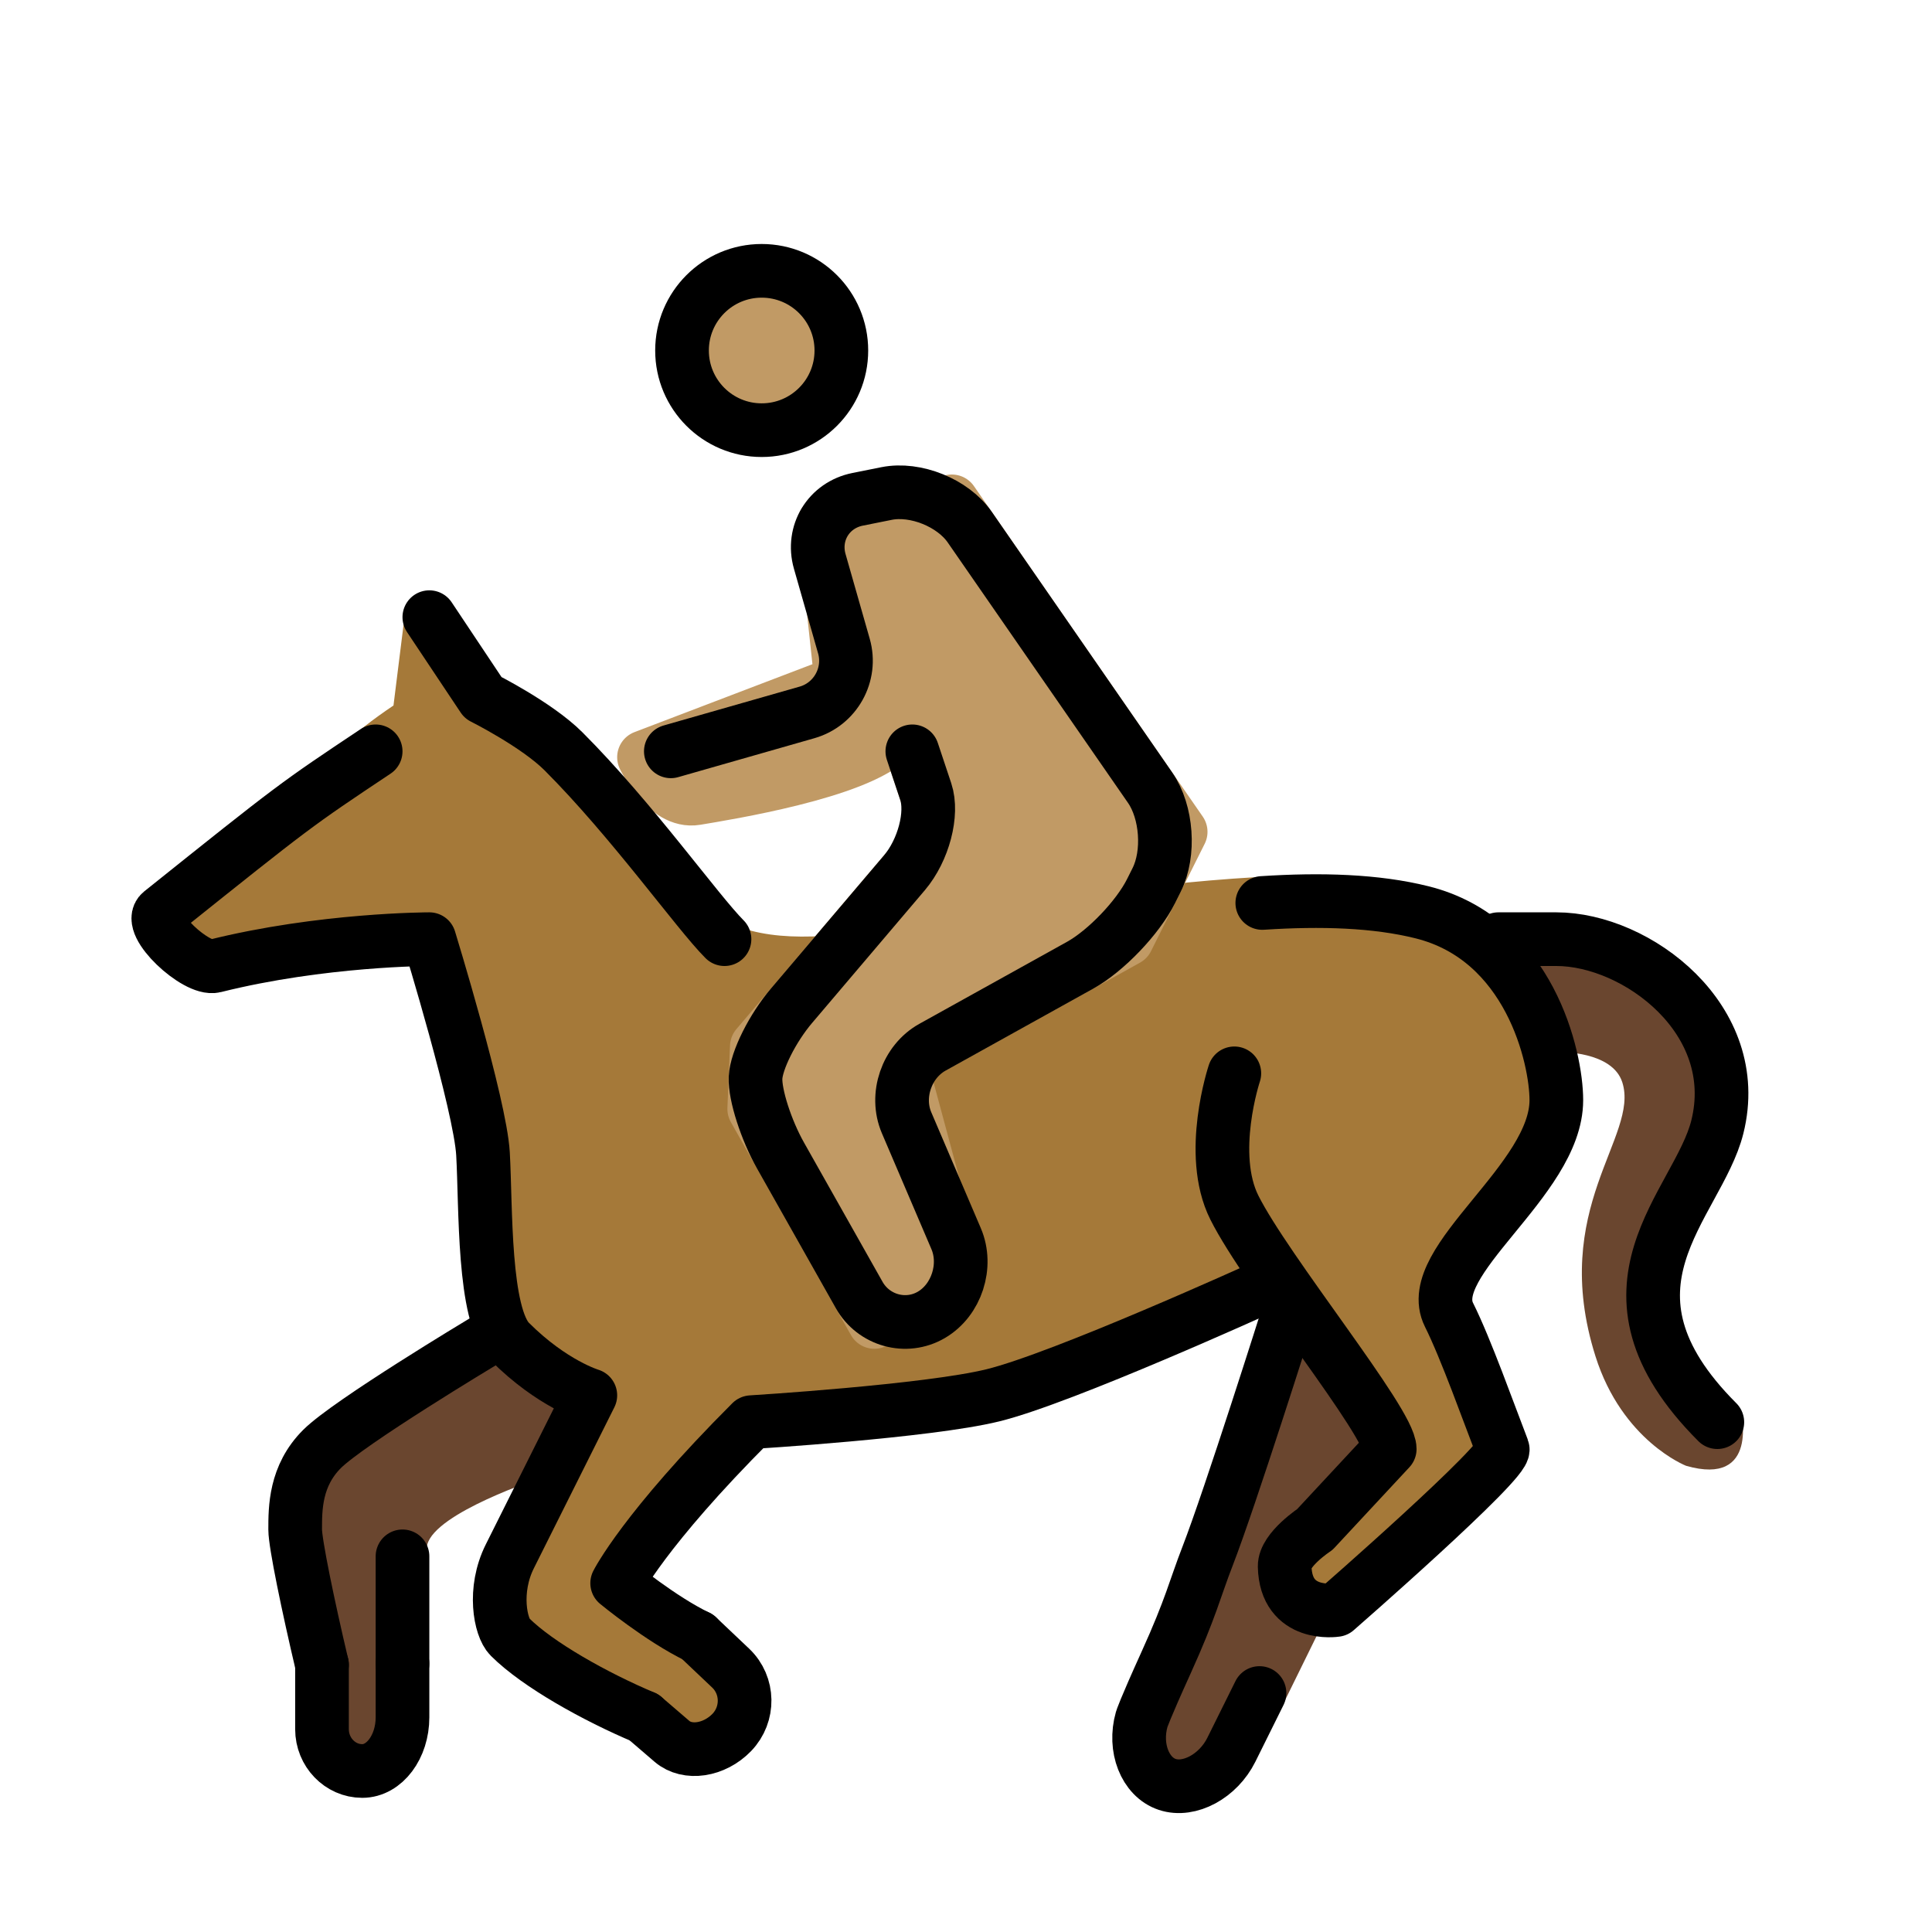
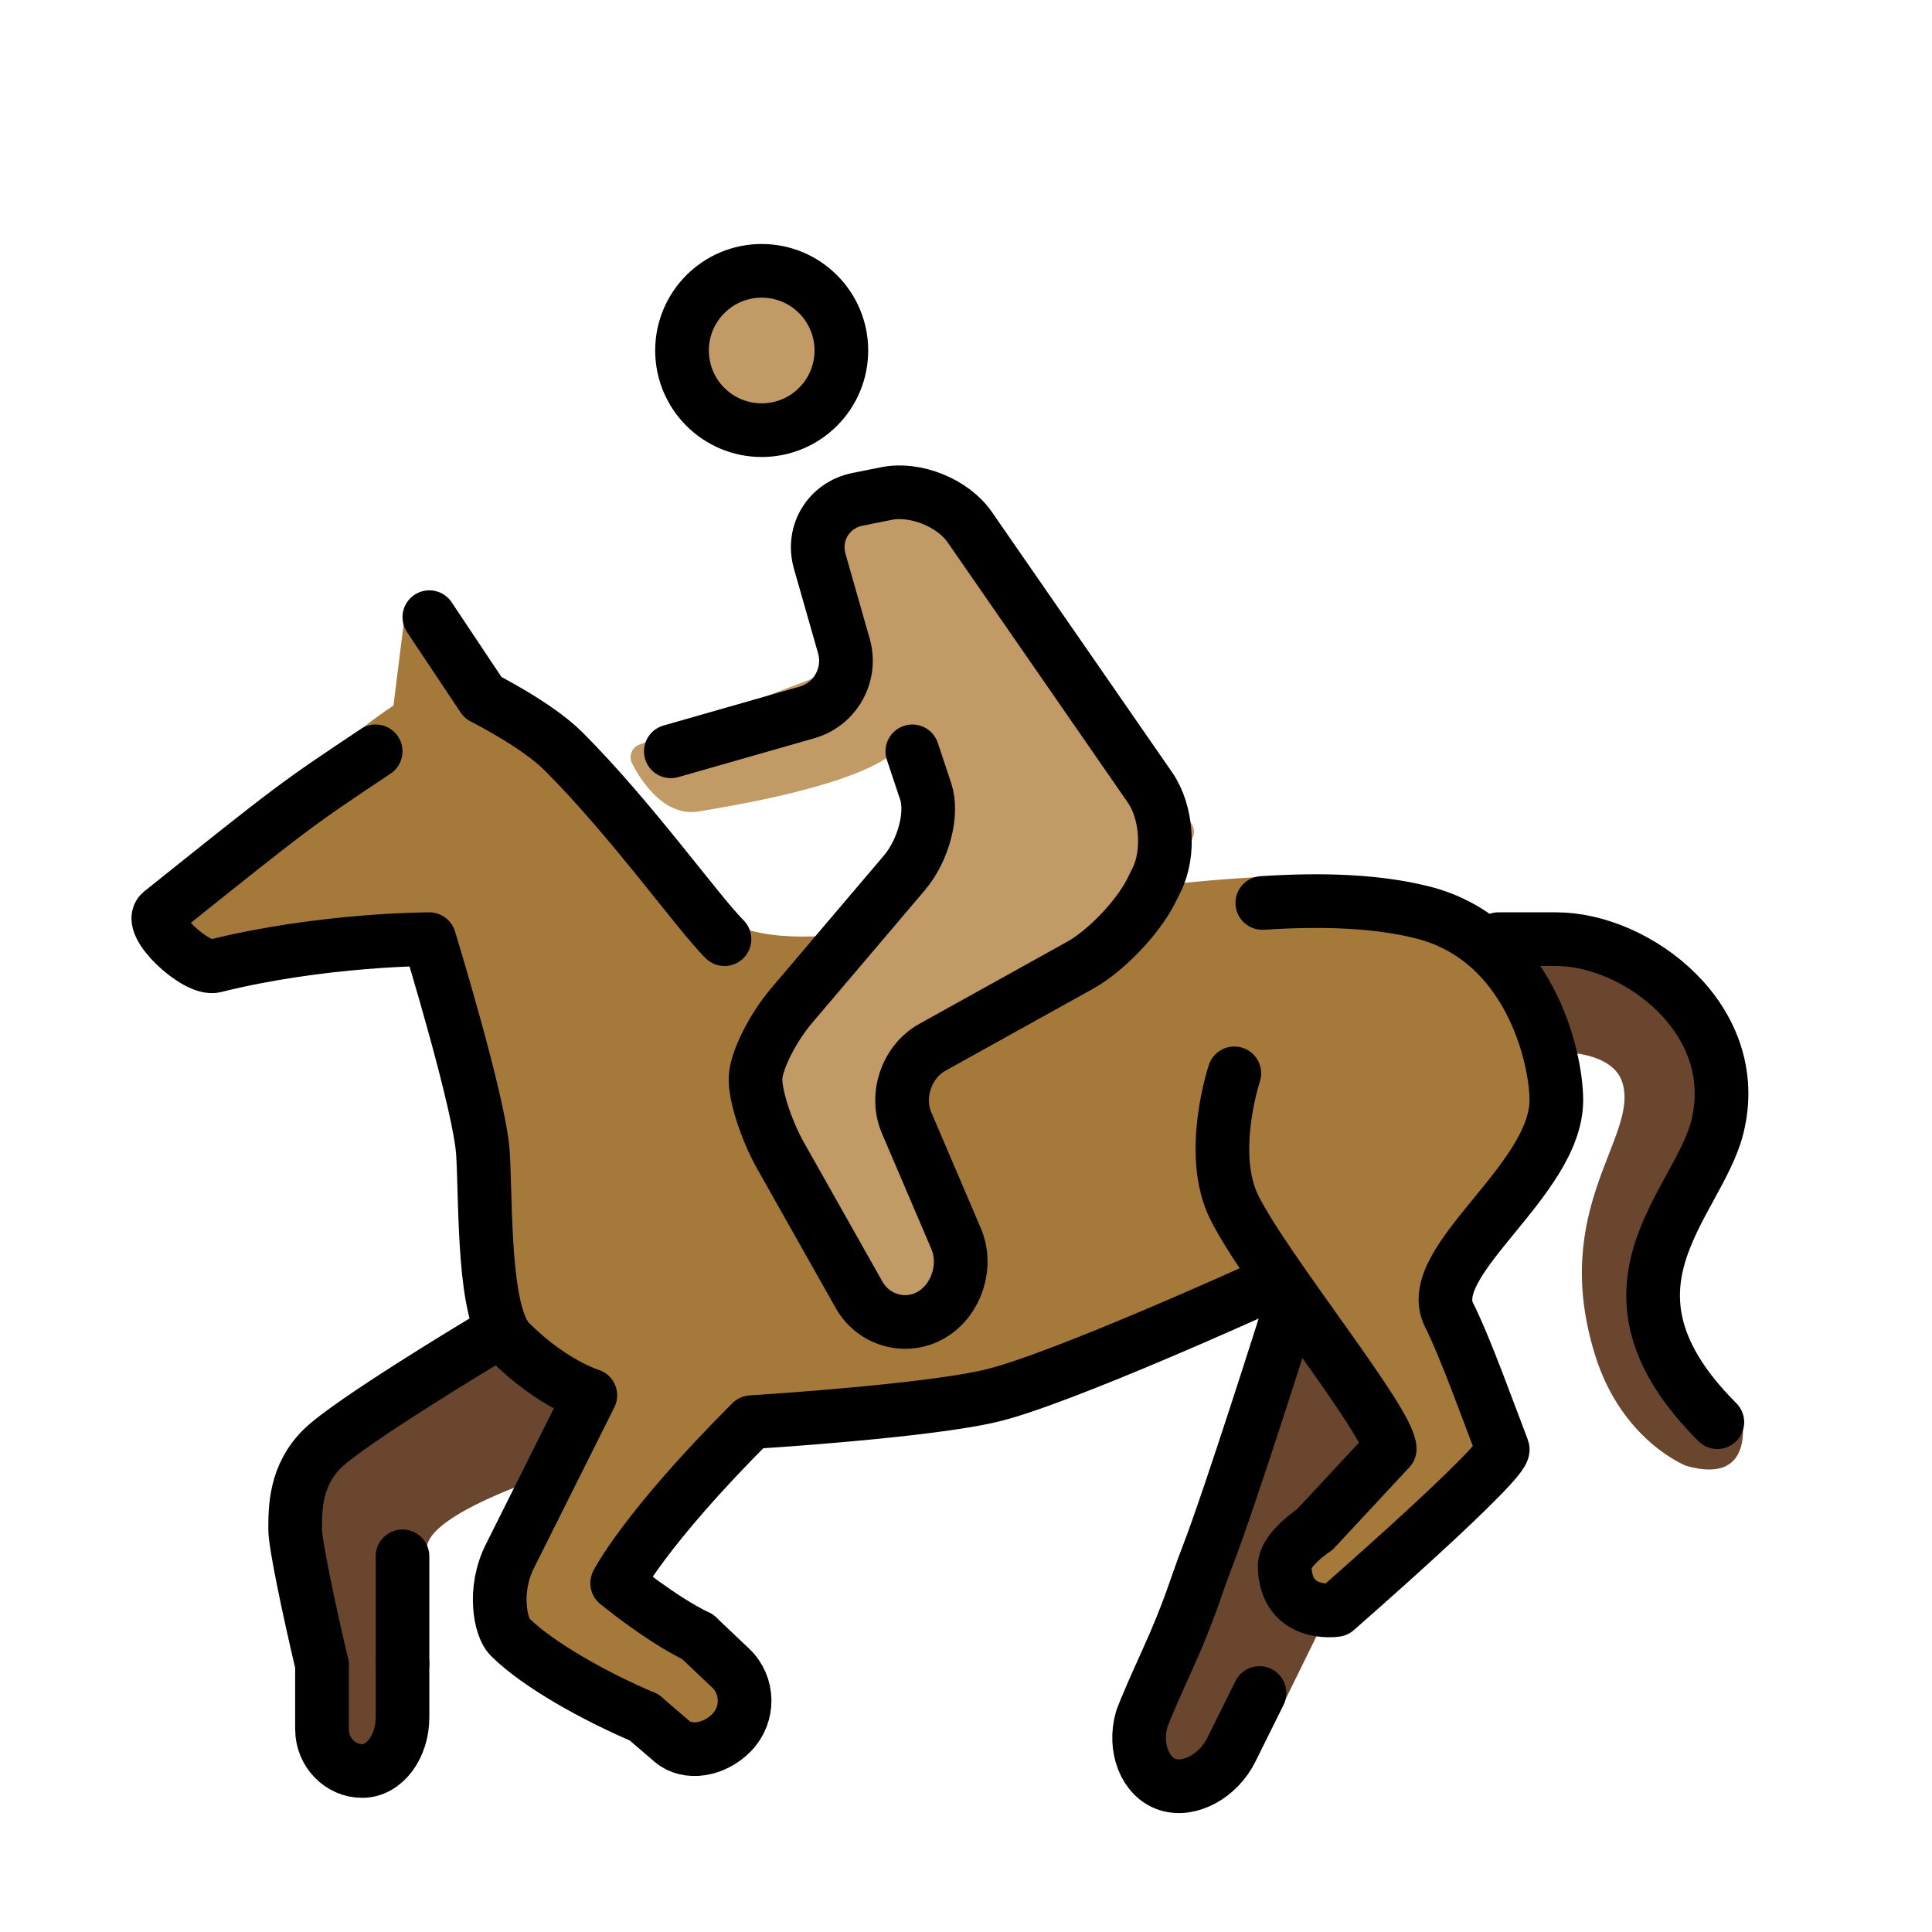
<svg xmlns="http://www.w3.org/2000/svg" id="emoji" viewBox="0 0 72 72">
  <g id="color">
    <path fill="#A57939" d="M54,49c-1-2,4-5,4-8c0-1.601-1-6-5-7c-1.725-0.432-3.981-1.442-6.166-1.313 C37.312,33.25,31.625,35.625,28,34.688c-0.969-0.25-8.812-8-9.375-8.688l-3.5-3.406l-0.461,3.698 C11.497,28.416,11,30,6,34c-0.553,0.442,1.315,2.172,2,2c4-1,8-1,8-1s1.897,6.183,2,8c0.113,1.997,0,6,1,7 c1.581,1.581,3,2,3,2s-2,4-3,6c-0.633,1.265-0.353,2.647,0,3c2,2,8,4,8,4l1-3c0,0-5-2-5-3c0-1.129,4-4,5-6 c0,0,6.56-0.402,9-1c1.69-0.414,7.038-2.797,10.613-4.432c1.781,2.58,4.178,5.71,4.178,6.432l-4,5l2,1c0,0,5-4,6-5 c0.353-0.353,0.191-1.538,0-2C55.25,51.693,54.633,50.265,54,49z" stroke="none" />
    <path fill="#6A462F" d="M48,49c0,0-2.143,6.789-3,9c-0.891,2.296-2,8-2,8l4.167-1.167l2.417-4.917l-1.25-0.166v-2.584 l2.916-3.041" stroke="none" />
    <path fill="#6A462F" d="M56,35c0,0-1,0,2,0s7,3,6,7c-0.728,2.91-4.126,5.583,0.874,10.583c0,0,0.709,2.834-2.041,2.042 c0,0-2.379-0.927-3.375-4.083c-1.75-5.542,1.651-8.183,1-10.209c-0.375-1.166-2.334-1.125-2.334-1.125" stroke="none" />
    <path fill="#6A462F" d="M21.281,52.125l-1.094,2.938c-0.625,0.219-4.422,1.535-4.281,2.719C16.125,59.625,15,65,15,65l-2,1 c0,0-2-8-2-9c0-0.79,0-2,1-3s6-4,6-4" stroke="none" />
  </g>
  <g id="hair" />
  <g id="skin">
    <path fill="#c19a65" d="M46,44" stroke="#c19a65" />
    <path fill="#c19a65" d="M48,48" stroke="#c19a65" />
    <circle fill="#c19a65" cx="28.386" cy="13.062" r="2.969" stroke="#c19a65" />
-     <path fill="#c19a65" stroke="#c19a65" stroke-width="2" stroke-linecap="round" stroke-linejoin="round" d="M34,28l1,3l-6.795,8l-0.097,2.326l4.477,7.939l3.131-1.649l-2.138-7.938L42,35l2-4l-8.527-12.316l-4.757,0.808l0.638,5.92L24,28.219c0,0,0.812,1.719,1.938,1.531s6-0.969,7.25-2.25L34,28z" />
+     <path fill="#c19a65" stroke="#c19a65" stroke-linecap="round" stroke-linejoin="round" d="M34,28l1,3l-6.795,8l-0.097,2.326l4.477,7.939l3.131-1.649l-2.138-7.938L42,35l2-4l-8.527-12.316l-4.757,0.808l0.638,5.92L24,28.219c0,0,0.812,1.719,1.938,1.531s6-0.969,7.25-2.25L34,28z" />
  </g>
  <g id="skin-shadow" />
  <g id="line">
    <circle fill="none" stroke="#000000" stroke-width="2" stroke-miterlimit="10" cx="28.386" cy="13.062" r="2.969" />
    <path fill="none" stroke="#000000" stroke-width="2" stroke-linecap="round" stroke-linejoin="round" stroke-miterlimit="10" d="M25,28l5.077-1.451c1.058-0.302,1.676-1.415,1.373-2.472l-0.9-3.154c-0.303-1.058,0.333-2.099,1.411-2.315 l1.078-0.216c1.078-0.216,2.474,0.348,3.1,1.252l6.723,9.711c0.626,0.904,0.736,2.449,0.244,3.434l-0.211,0.422 c-0.492,0.984-1.682,2.227-2.643,2.761l-5.504,3.057c-0.961,0.534-1.395,1.8-0.963,2.811l1.847,4.322 c0.432,1.011,0.017,2.289-0.923,2.839c-0.94,0.55-2.151,0.216-2.691-0.742l-2.927-5.189 c-0.54-0.958-0.961-2.266-0.934-2.905c0.027-0.64,0.632-1.849,1.344-2.688l4.205-4.951 C34.417,31.686,34.775,30.325,34.5,29.5C34.225,28.675,34,28,34,28" />
    <path fill="none" stroke="#000000" stroke-width="2" stroke-linecap="round" stroke-linejoin="round" stroke-miterlimit="10" d="M46,44" />
    <path fill="none" stroke="#000000" stroke-width="2" stroke-linecap="round" stroke-linejoin="round" stroke-miterlimit="10" d="M48,48" />
    <path fill="none" stroke="#000000" stroke-width="2" stroke-linecap="round" stroke-linejoin="round" stroke-miterlimit="10" d="M27,35c-1-1-3.451-4.45-6-7c-1-1-3-2-3-2l-2-3" />
    <path fill="none" stroke="#000000" stroke-width="2" stroke-linecap="round" stroke-linejoin="round" stroke-miterlimit="10" d="M46,40c0,0-1,3,0,5c1.188,2.377,5.791,8,5.791,9L49,57c0,0-1.138,0.748-1.124,1.376C47.917,60.293,49.791,60,49.791,60 s6.378-5.564,6.209-6c-0.511-1.319-1.367-3.735-2-5c-1-2,4-5,4-8c0-1.601-1-6-5-7 c-1.725-0.432-3.773-0.491-5.958-0.349" />
    <path fill="none" stroke="#000000" stroke-width="2" stroke-linecap="round" stroke-linejoin="round" stroke-miterlimit="10" d="M24,64c-1.8-0.76-3.957-1.957-5-3c-0.353-0.353-0.633-1.735,0-3c1-2,3-6,3-6s-1.419-0.419-3-2c-1-1-0.887-5.003-1-7 c-0.102-1.817-2-8-2-8s-4,0-8,1c-0.685,0.172-2.553-1.558-2-2c5-4,5-4,8-6" />
    <path fill="none" stroke="#000000" stroke-width="2" stroke-linecap="round" stroke-linejoin="round" stroke-miterlimit="10" d="M26,61c0,0,0.553,0.525,1.23,1.166c0.676,0.642,0.694,1.72,0.042,2.397c-0.654,0.676-1.656,0.825-2.229,0.333 C24.469,64.403,24,64,24,64" />
    <path fill="none" stroke="#000000" stroke-width="2" stroke-linecap="round" stroke-linejoin="round" stroke-miterlimit="10" d="M47,48c0,0-7.385,3.359-10,4c-2.44,0.598-9,1-9,1c-4,4-5,6-5,6s1.629,1.342,3,2" />
    <path fill="none" stroke="#000000" stroke-width="2" stroke-linecap="round" stroke-linejoin="round" stroke-miterlimit="10" d="M48,49c0,0-2.143,6.789-3,9c-0.471,1.213-0.618,1.922-1.542,3.958c-0.824,1.816-0.91,2.118-0.91,2.118 C42.246,65.135,42.675,66.225,43.5,66.5c0.825,0.275,1.9-0.307,2.389-1.292l1.049-2.114" />
    <path fill="none" stroke="#000000" stroke-width="2" stroke-linecap="round" stroke-linejoin="round" stroke-miterlimit="10" d="M15,62v2c0,1.1-0.675,2-1.5,2c-0.825,0-1.5-0.7-1.5-1.557c0,0,0,0,0-2.401" />
    <path fill="none" stroke="#000000" stroke-width="2" stroke-linecap="round" stroke-linejoin="round" stroke-miterlimit="10" d="M18,50c0,0-5,3-6,4s-1,2.21-1,3c0,0.518,0.483,2.853,1,5.042" />
    <path fill="none" stroke="#000000" stroke-width="2" stroke-linecap="round" stroke-linejoin="round" stroke-miterlimit="10" d="M56,35c0,0-1,0,2,0s7,3,6,7c-0.728,2.91-5,6,0,11" />
    <line fill="none" stroke="#000000" stroke-width="2" stroke-linecap="round" stroke-linejoin="round" stroke-miterlimit="10" x1="15" y1="58" x2="15" y2="62" />
  </g>
</svg>
